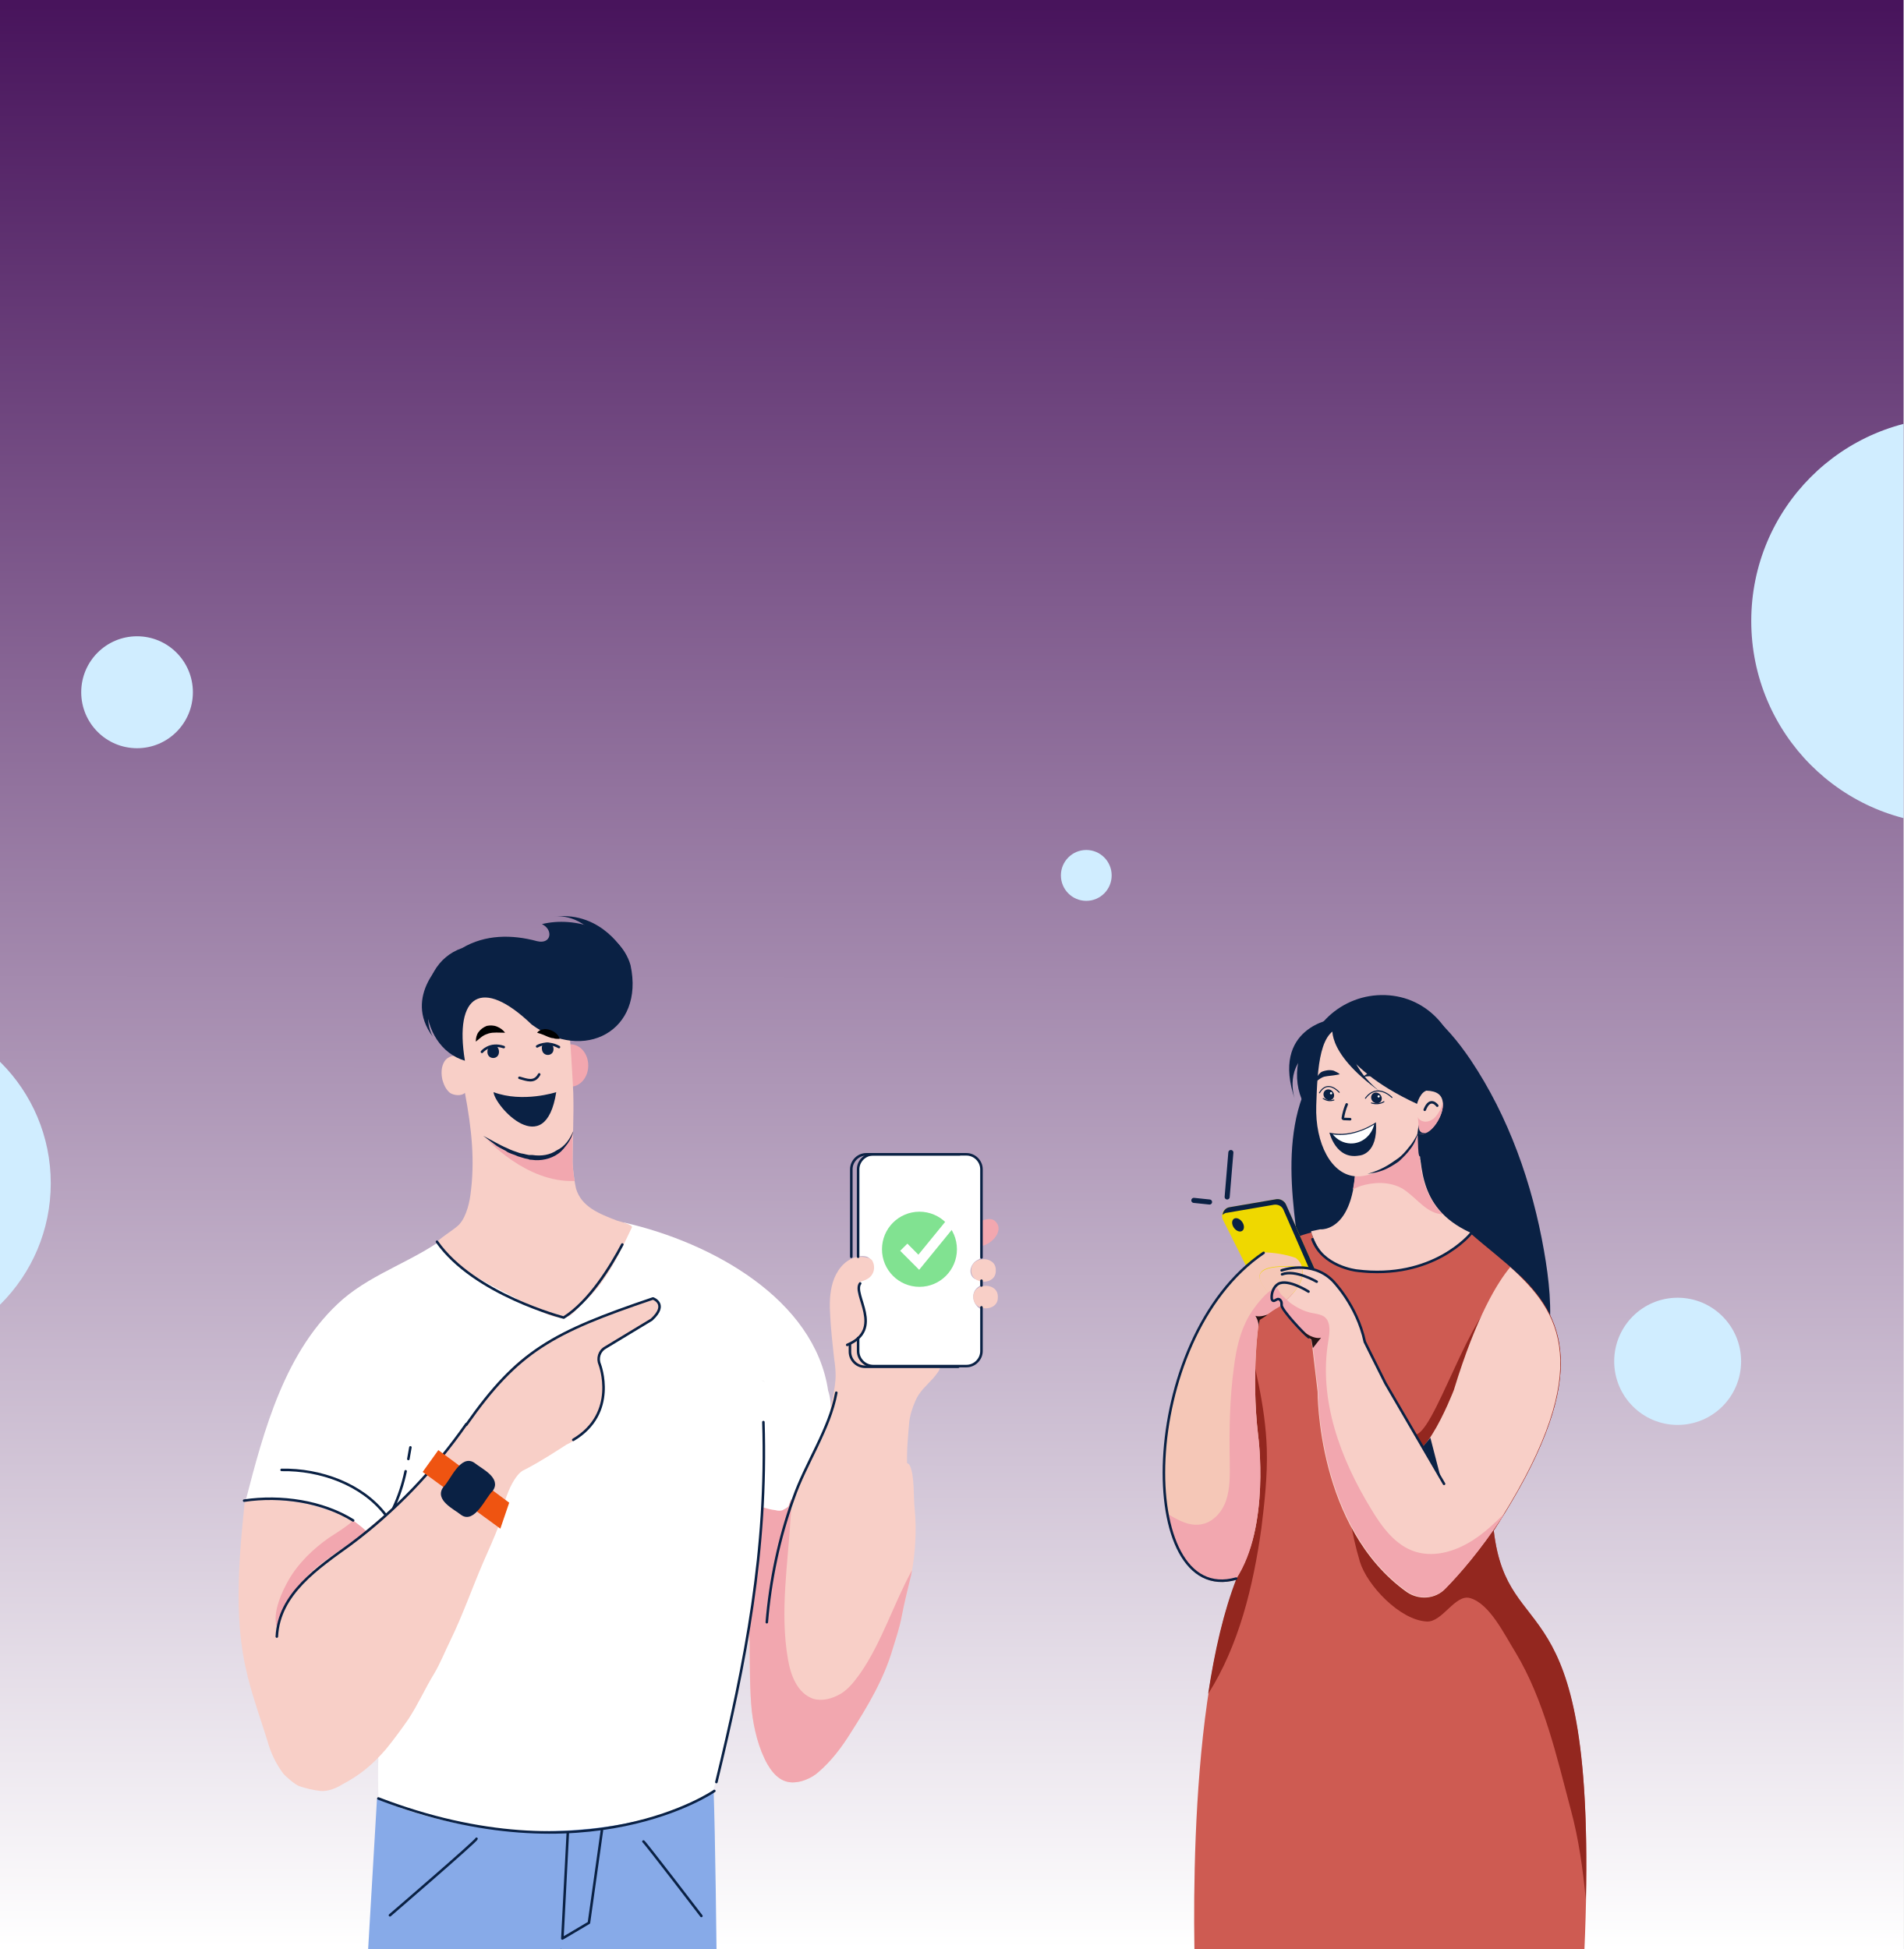
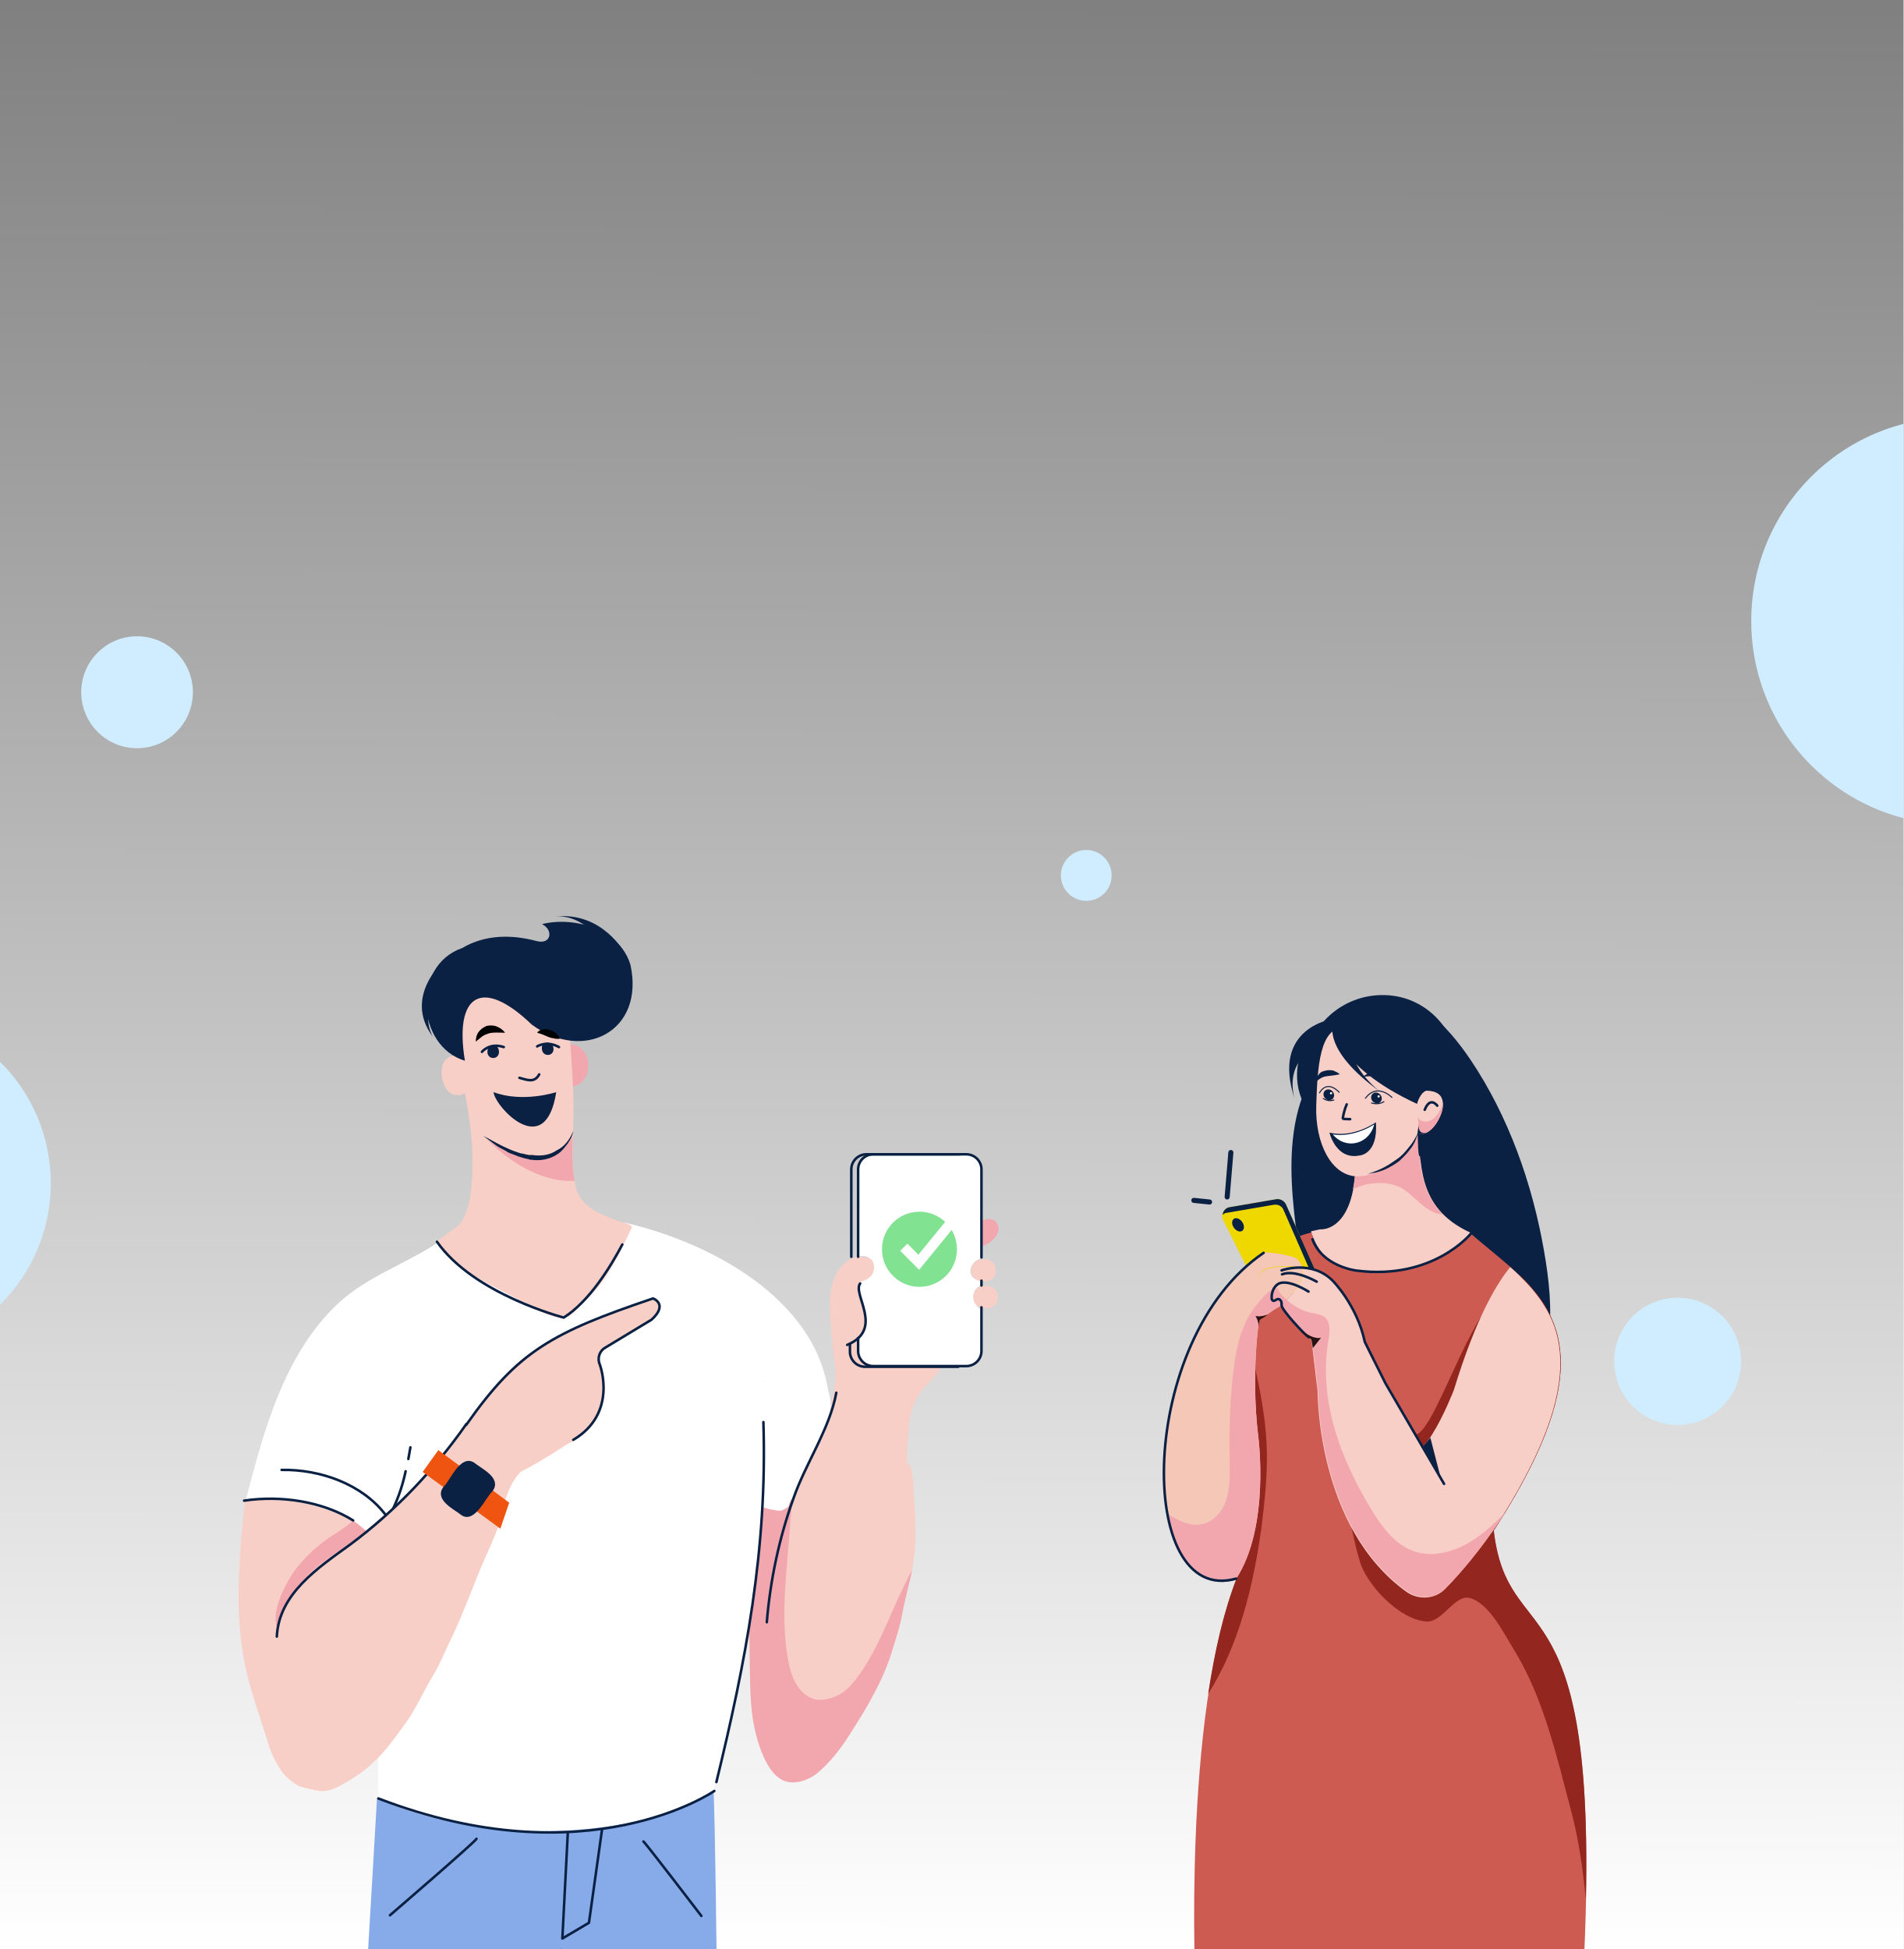
<svg xmlns="http://www.w3.org/2000/svg" width="375" height="384" viewBox="0 0 375 384" fill="none">
  <path d="M0 0H375V384H0V0Z" fill="url(#paint0_linear)" />
  <mask id="mask0" mask-type="alpha" maskUnits="userSpaceOnUse" x="0" y="0" width="375" height="384">
    <path d="M0 0H375V384H0V0Z" fill="url(#paint1_linear)" />
  </mask>
  <g mask="url(#mask0)">
    <ellipse cx="-23.5" cy="233.127" rx="33.5" ry="33.583" fill="#D0EDFF" />
    <ellipse cx="385" cy="122.354" rx="40" ry="40.099" fill="#D0EDFF" />
    <ellipse cx="214" cy="172.478" rx="5" ry="5.012" fill="#D0EDFF" />
    <ellipse cx="27" cy="136.389" rx="11" ry="11.027" fill="#D0EDFF" />
    <ellipse cx="330.5" cy="268.214" rx="12.5" ry="12.531" fill="#D0EDFF" />
    <path d="M112.398 214.105C114.326 214.105 115.888 212.237 115.888 209.933C115.888 207.628 114.326 205.76 112.398 205.76C110.47 205.76 108.907 207.628 108.907 209.933C108.907 212.237 110.47 214.105 112.398 214.105Z" fill="#F2A7AF" />
    <path d="M193.485 257.71V266.323C193.485 267.938 192.143 269.284 190.532 269.284H172.005C170.394 269.284 169.052 267.938 169.052 266.323V263.766" fill="white" />
    <path d="M169.052 247.751V230.524C169.052 228.909 170.394 227.563 172.005 227.563H190.398C192.009 227.563 193.351 228.909 193.351 230.524V245.597C193.351 246.136 193.62 247.212 193.351 247.616C193.217 248.02 192.68 248.154 192.277 248.424C191.875 248.693 191.472 249.231 191.338 249.635C190.935 250.577 191.338 251.788 192.277 252.057C192.546 252.192 192.814 252.192 193.083 252.327C193.351 252.461 193.486 252.865 193.351 253.134C193.217 253.269 193.083 253.269 192.949 253.403C192.277 253.807 191.74 254.48 191.74 255.422C191.74 256.364 192.143 257.037 192.68 257.575C192.949 257.71 193.217 257.979 193.217 258.248C193.351 258.517 193.217 258.787 193.083 259.056C192.546 260.402 192.009 261.747 191.069 262.689C189.727 264.035 187.713 264.439 185.833 264.708C183.148 265.112 180.463 265.247 177.778 265.381C175.63 265.516 173.348 265.65 171.2 265.381C170.663 265.381 169.992 265.247 169.455 264.977C168.918 264.708 168.649 263.901 168.918 263.362C169.186 262.959 169.723 262.689 169.992 262.286C170.26 261.882 170.26 261.344 170.26 260.94C170.126 259.19 169.857 257.441 169.186 255.691C168.918 254.749 168.515 253.807 168.918 252.999C169.186 252.461 169.857 252.192 170.394 251.788C171.066 251.384 171.603 250.711 171.871 249.904C172.005 249.096 171.737 248.154 171.066 247.751C170.663 247.481 170.126 247.481 169.723 247.481C169.32 247.481 169.052 247.616 168.649 247.751" fill="white" />
    <path d="M193.485 245.463C195.499 245.059 197.647 242.502 196.304 240.887C195.633 239.945 194.559 240.079 193.485 240.483" fill="#F2A7AF" />
    <path d="M191.337 250.308C191.337 253.269 196.305 253.269 196.17 250.308C196.305 247.347 191.337 247.347 191.337 250.308Z" fill="#F8CFC7" />
    <path d="M191.74 255.557C191.74 258.517 196.708 258.517 196.573 255.557C196.708 252.596 191.74 252.596 191.74 255.557Z" fill="#F8CFC7" />
    <path d="M158.177 288.26C160.997 284.357 163.011 279.916 164.085 275.206C164.353 273.86 164.622 272.379 164.622 270.899C164.622 269.419 164.353 268.073 164.219 266.727C163.95 264.304 163.682 261.747 163.548 259.19C163.413 257.037 163.413 254.749 164.085 252.596C164.756 250.442 166.233 248.424 168.381 247.751C169.32 247.481 171.468 247.616 171.871 248.424C172.408 249.366 172.542 251.519 170.126 252.326C169.186 252.596 169.186 252.73 169.052 253.672C168.918 254.211 168.918 254.48 169.052 254.884C169.589 256.633 170.529 258.921 170.394 260.671C170.26 262.689 168.649 262.959 168.918 266.323C169.052 267.938 169.589 268.207 171.066 268.746C172.542 269.284 174.153 269.149 175.63 269.015C178.181 268.88 180.463 269.149 183.014 269.015C183.282 269.015 184.759 268.88 185.028 269.015C185.699 269.419 184.357 270.899 183.819 271.572C182.477 273.052 181.134 274.129 180.329 276.013C179.792 277.224 179.255 278.839 179.121 280.185C178.852 283.415 178.584 285.838 178.718 289.068C179.121 294.047 179.658 299.027 177.241 303.064C176.704 303.872 176.033 304.68 175.093 304.949C173.885 305.218 172.811 304.41 171.871 303.737C169.992 302.257 168.246 300.777 166.635 299.027" fill="#F8CFC7" />
    <path d="M148.108 337.114C148.511 340.613 149.451 344.516 151.196 347.612C152.539 349.9 154.284 351.515 156.969 351.111C158.311 350.976 160.057 350.169 161.131 349.227C163.682 347.073 165.83 344.247 167.575 341.421C170.931 336.172 174.153 330.789 175.898 324.733C176.57 322.579 177.241 320.56 177.644 318.407C178.181 315.581 178.852 313.024 179.523 310.198C180.329 306.16 180.597 301.45 180.194 297.278C179.926 295.124 180.194 290.683 179.255 288.799C178.718 287.587 177.107 288.799 176.167 287.857C174.824 286.511 173.079 285.569 171.2 285.165C165.024 283.415 157.64 286.242 154.687 292.029C154.015 293.24 153.613 294.451 152.673 295.528C152.002 296.335 150.928 296.47 150.256 297.143C149.451 297.95 149.317 300.238 149.182 301.315C148.914 302.93 148.511 304.68 148.377 306.295C147.437 312.755 147.303 317.196 147.571 323.656C147.706 327.424 147.706 333.481 148.108 337.114Z" fill="#F8CFC7" />
    <path d="M88.501 243.175C94.945 249.231 102.329 258.921 112.129 258.383C116.828 254.884 119.245 244.386 123.004 240.887C140.188 244.79 160.46 255.96 163.145 273.994C165.024 279.647 161.131 284.627 158.714 289.606C156.164 293.778 156.969 299.969 150.525 297.277C149.585 306.833 146.095 334.557 140.456 352.86C137.637 362.012 134.952 368.607 130.656 369.953C127.568 371.164 132.267 361.474 128.911 361.608C125.017 361.878 121.124 361.878 117.231 361.608C112.129 361.339 106.222 366.992 101.926 364.3C100.584 363.358 96.556 368.876 94.945 368.876C86.756 369.01 91.052 365.915 82.862 366.184C82.191 366.184 75.881 363.089 75.613 362.55C74.405 360.397 74.405 349.092 74.539 346.535C71.183 334.961 76.15 323.79 76.553 312.082C76.687 298.489 59.503 293.913 48.36 295.797C51.985 281.8 56.146 265.919 67.558 255.96C73.868 250.577 82.057 248.289 88.501 243.175Z" fill="white" />
    <path d="M49.299 332C45.809 320.695 47.017 307.506 48.225 295.797C48.225 295.259 54.938 295.393 58.563 295.932C61.651 296.335 63.396 297.277 66.484 298.085C68.497 298.623 70.914 300.507 72.525 301.988C74.539 303.872 75.344 304.68 74.27 307.237C73.33 309.794 71.451 311.947 69.974 314.37C68.363 316.927 67.155 319.618 65.141 321.906C63.127 324.06 60.442 325.675 58.697 327.963C57.757 329.174 57.086 330.52 56.415 331.865C56.012 332.673 55.743 333.346 55.341 334.153" fill="#F8CFC7" />
    <path d="M128.508 255.96C127.836 255.691 126.897 256.364 126.36 256.633C121.124 258.652 116.291 260.536 111.189 262.824C110.115 263.362 108.504 264.17 107.565 264.708C104.477 266.458 102.06 268.073 99.778 270.764C94.005 277.224 89.441 284.357 83.534 290.952C81.251 293.509 78.566 295.932 76.016 298.219C74.136 299.834 72.122 301.584 70.108 303.064C66.484 305.756 62.322 308.044 59.234 311.543C56.281 314.773 54.401 318.945 53.73 323.252C53.461 325.002 49.3 328.232 48.897 329.981C48.897 330.116 48.897 330.116 48.763 330.25C48.763 330.385 48.897 330.52 48.897 330.654C49.837 334.557 51.447 338.998 52.656 342.901C53.327 345.324 54.267 347.342 55.743 349.361C56.281 350.034 58.16 351.649 58.966 351.918C60.174 352.322 61.785 352.726 63.127 352.86C64.604 352.995 66.215 352.322 67.289 351.649C70.914 349.765 73.465 347.612 76.016 344.651C77.358 343.036 79.237 340.479 80.446 338.729C82.46 335.634 83.668 332.807 85.547 329.712C86.621 327.962 87.83 325.002 88.769 323.117C91.186 318.138 93.065 312.754 95.213 307.775C96.287 305.352 97.361 302.93 98.301 300.507C100.046 291.087 103 289.741 103 289.741C106.088 288.26 111.592 284.627 111.592 284.627C120.453 280.454 118.976 272.379 118.976 272.379C118.573 271.034 118.439 270.091 118.439 269.284C118.17 268.88 118.17 268.611 118.17 268.342C118.036 267.4 118.17 266.861 118.707 266.323C118.842 266.189 119.11 265.919 119.244 265.785C120.184 264.977 121.929 263.766 123.003 263.228C124.614 262.42 126.091 261.613 127.568 260.671C128.105 260.267 128.642 259.863 129.045 259.325C129.448 258.786 130.119 258.114 130.119 257.441C130.119 256.768 129.179 256.229 128.508 255.96Z" fill="#F8CFC7" />
    <path d="M89.977 202.665C90.246 204.549 90.514 206.434 90.783 208.318C89.843 207.645 88.232 208.049 87.561 209.125C86.89 210.202 86.89 211.548 87.158 212.759C87.427 213.701 87.829 214.643 88.635 215.316C89.44 215.854 90.917 215.989 91.588 215.316C92.931 222.449 93.602 228.774 92.662 235.504C92.394 237.522 91.588 240.483 89.977 241.694C89.575 242.098 86.084 244.386 86.218 244.655C89.709 250.577 97.361 253.269 103.403 256.768C105.282 257.845 109.175 259.998 111.323 259.594C113.069 259.19 113.606 257.71 114.948 256.633C119.378 252.73 121.929 247.212 124.48 241.829C124.749 241.291 121.929 240.618 121.526 240.483C118.036 239.137 114.545 237.792 113.471 234.158C113.203 233.081 112.8 230.12 112.8 228.909C112.8 224.199 113.069 220.027 112.934 215.316C112.934 214.912 112.263 202.261 111.86 200.377C111.458 198.628 109.847 197.551 108.37 196.609C106.088 195.263 103.537 194.186 101.12 193.244C99.106 192.571 97.093 192.168 95.079 192.302C93.065 192.437 90.917 193.244 89.575 194.859" fill="#F8CFC7" />
    <path d="M113.203 232.677C112.935 231.331 112.8 229.582 112.8 228.774C112.8 226.756 112.8 224.871 112.8 222.987C110.921 229.447 102.866 230.12 95.616 224.199C95.751 224.199 103.537 233.081 113.203 232.677Z" fill="#F2A7AF" />
    <path d="M181.135 253.538C185.213 253.538 188.518 250.224 188.518 246.136C188.518 242.048 185.213 238.734 181.135 238.734C177.057 238.734 173.751 242.048 173.751 246.136C173.751 250.224 177.057 253.538 181.135 253.538Z" fill="#81E291" />
    <path d="M178.047 245.732L181 248.693L189.458 238.33" stroke="white" stroke-width="2" stroke-miterlimit="10" />
    <path d="M148.377 312.889C147.974 314.504 147.705 316.254 147.437 317.869C147.437 318.811 147.437 319.753 147.437 320.695C147.437 320.56 147.437 320.426 147.437 320.291C147.84 317.734 148.108 315.312 148.377 312.889Z" fill="white" />
    <path d="M70.108 303.199C70.779 302.795 71.585 302.257 72.256 301.853C71.719 301.18 72.122 301.719 71.585 301.18C71.316 300.911 69.705 299.7 69.571 299.565C69.303 299.7 69.303 299.835 69.168 299.969C67.826 301.046 66.349 301.988 64.872 302.93C61.785 305.083 58.831 307.91 56.952 311.14C55.609 313.428 53.595 317.734 54.535 320.56C55.475 317.196 57.086 314.1 59.502 311.678C62.322 308.179 66.483 305.891 70.108 303.199Z" fill="#F2A7AF" />
    <path d="M150.256 297.281C150.256 297.143 150.394 297.143 150.394 297.143H150.256C150.256 297.143 150.256 297.281 150.256 297.281Z" fill="#E5E5E5" />
    <path d="M148.108 337.114C148.511 340.613 149.451 344.516 151.196 347.612C152.539 349.9 154.284 351.515 156.969 351.111C158.311 350.976 160.057 350.169 161.131 349.227C163.681 347.073 165.829 344.247 167.575 341.421C170.931 336.172 174.153 330.789 175.898 324.732C176.57 322.579 177.241 320.56 177.644 318.407C178.181 315.581 178.852 313.024 179.523 310.197C179.523 309.928 179.657 309.659 179.657 309.39C176.033 315.985 173.75 323.521 169.454 329.712C168.38 331.193 167.172 332.808 165.561 333.75C163.95 334.692 161.936 335.23 160.191 334.692C157.103 333.615 155.761 330.116 155.224 326.886C153.613 317.6 155.224 308.179 155.761 298.892C155.895 297.681 155.895 296.47 155.895 295.259C155.761 295.662 155.492 296.201 155.358 296.739C155.224 297.008 154.418 297.412 154.15 297.547C153.881 297.681 153.21 297.681 152.807 297.547C151.733 297.412 151.33 297.277 150.391 297.008L150.256 297.143C149.988 302.257 149.585 307.237 148.511 312.351C148.511 312.485 148.511 312.485 148.511 312.62C148.243 315.042 147.974 317.465 147.571 319.887C147.571 320.022 147.571 320.157 147.571 320.291C147.571 321.368 147.571 322.445 147.706 323.521C147.706 327.424 147.706 333.48 148.108 337.114Z" fill="#F2A7AF" />
    <path d="M150.122 271.976L150.256 272.11C151.33 272.513 150.122 271.976 150.122 271.976Z" fill="#E5E5E5" />
    <path d="M149.182 307.102C148.914 308.986 148.779 311.005 148.511 312.889C148.511 312.755 148.511 312.755 148.511 312.62C149.585 307.506 150.122 302.526 150.256 297.412L150.122 297.547C149.854 300.642 149.451 303.872 149.182 307.102Z" fill="#E5E5E5" />
    <path d="M193.351 257.575V266.189C193.351 267.804 192.008 269.15 190.397 269.15H172.005C170.394 269.15 169.052 267.804 169.052 266.189V263.632" stroke="#0A2144" stroke-width="0.5" stroke-miterlimit="10" stroke-linecap="round" stroke-linejoin="round" />
    <path d="M193.351 252.327V253.269" stroke="#0A2144" stroke-width="0.5" stroke-miterlimit="10" stroke-linecap="round" stroke-linejoin="round" />
    <path d="M169.052 247.616V230.389C169.052 228.774 170.394 227.429 172.005 227.429H190.397C192.008 227.429 193.351 228.774 193.351 230.389V245.463V247.751" stroke="#0A2144" stroke-width="0.5" stroke-miterlimit="10" stroke-linecap="round" stroke-linejoin="round" />
    <path d="M91.588 208.991C82.057 206.164 80.983 190.283 91.051 186.784C95.616 184.093 100.852 184.093 105.819 185.438C108.638 186.111 109.041 183.151 106.759 182.074C113.203 180.459 122.198 183.151 124.212 190.149C127.031 203.203 114.948 209.394 104.745 201.858C94.945 192.437 89.44 195.936 91.588 208.991Z" fill="#0A2144" />
    <path d="M99.509 203.473C98.301 203.473 97.227 203.338 96.287 203.607C95.885 203.742 95.482 203.876 95.079 204.146C94.676 204.415 94.274 204.819 93.737 205.222C93.737 204.549 93.871 203.876 94.274 203.338C94.676 202.8 95.213 202.396 95.885 202.127C96.556 201.992 97.227 201.992 97.898 202.261C98.57 202.531 99.107 202.934 99.509 203.473Z" fill="black" />
    <path d="M105.819 203.473C106.088 203.069 106.625 202.8 107.027 202.8C107.43 202.665 107.967 202.8 108.37 202.934C109.175 203.204 109.981 203.742 110.249 204.684C109.712 204.684 109.31 204.684 109.041 204.549C108.638 204.549 108.37 204.415 107.967 204.28L107.027 203.876C106.625 203.742 106.356 203.607 105.819 203.473Z" fill="black" />
    <path d="M109.578 215.181C109.578 215.181 103 217.335 97.227 215.181C97.495 218.008 107.43 228.909 109.578 215.181Z" fill="#0A2144" />
    <path d="M98.301 207.241C98.301 208.856 96.019 208.856 96.019 207.241C96.019 205.491 98.301 205.491 98.301 207.241Z" fill="#0A2144" />
    <path d="M109.041 206.568C109.175 208.183 106.893 208.318 106.759 206.703C106.49 205.088 108.907 204.953 109.041 206.568Z" fill="#0A2144" />
    <path d="M94.945 207.241C94.945 207.241 96.422 205.357 99.241 206.299" stroke="#0A2144" stroke-width="0.5" stroke-miterlimit="10" stroke-linecap="round" stroke-linejoin="round" />
    <path d="M105.819 206.164C105.819 206.164 107.699 204.953 110.115 206.299" stroke="#0A2144" stroke-width="0.5" stroke-miterlimit="10" stroke-linecap="round" stroke-linejoin="round" />
    <path d="M106.222 211.682C105.282 213.432 103.805 212.759 102.329 212.355" stroke="#0A2144" stroke-width="0.5" stroke-miterlimit="10" stroke-linecap="round" stroke-linejoin="round" />
    <path d="M87.695 189.072C87.695 189.072 79.237 196.205 85.279 204.28C85.279 204.28 83.13 200.646 85.413 197.686" fill="#0A2144" />
    <path d="M123.138 187.861C123.138 187.861 118.707 179.517 109.31 180.593C109.31 180.593 114.814 179.651 118.573 186.246" fill="#0A2144" />
    <path d="M91.857 280.724C102.06 266.189 108.773 262.555 128.642 255.826C128.642 255.826 131.73 256.902 128.373 259.998L119.244 265.516C118.036 266.189 117.633 267.669 118.17 268.88C118.17 268.88 121.795 278.436 112.934 283.684" stroke="#0A2144" stroke-width="0.5" stroke-miterlimit="10" stroke-linecap="round" stroke-linejoin="round" />
    <path d="M91.857 280.589C85.547 289.606 77.895 297.681 69.034 304.276C62.724 308.852 54.938 313.966 54.535 322.445" stroke="#0A2144" stroke-width="0.5" stroke-miterlimit="10" stroke-linecap="round" stroke-linejoin="round" />
    <path d="M48.091 295.662C55.34 294.586 63.53 295.797 69.571 299.565" stroke="#0A2144" stroke-width="0.5" stroke-miterlimit="10" stroke-linecap="round" stroke-linejoin="round" />
    <path d="M55.475 289.606C63.127 289.472 71.316 292.432 75.881 298.354" stroke="#0A2144" stroke-width="0.5" stroke-miterlimit="10" stroke-linecap="round" stroke-linejoin="round" />
    <path d="M164.755 274.398C163.413 281.666 158.714 288.26 156.298 295.259C153.478 303.065 151.733 311.409 151.062 319.618" stroke="#0A2144" stroke-width="0.5" stroke-miterlimit="10" stroke-linecap="round" stroke-linejoin="round" />
    <path d="M166.903 264.977C174.287 261.882 167.843 255.018 169.454 252.865" stroke="#0A2144" stroke-width="0.5" stroke-miterlimit="10" stroke-linecap="round" stroke-linejoin="round" />
    <path d="M150.39 280.185C151.196 305.353 146.9 327.424 141.127 351.111" stroke="#0A2144" stroke-width="0.5" stroke-miterlimit="10" stroke-linecap="round" stroke-linejoin="round" />
    <path d="M80.446 287.453C80.58 286.645 80.714 285.972 80.848 285.165" stroke="#0A2144" stroke-width="0.5" stroke-miterlimit="10" stroke-linecap="round" stroke-linejoin="round" />
    <path d="M77.492 297.143C78.566 294.855 79.371 292.432 79.909 289.875" stroke="#0A2144" stroke-width="0.5" stroke-miterlimit="10" stroke-linecap="round" stroke-linejoin="round" />
    <path d="M100.315 296.066L98.57 301.18L83.265 290.01L86.353 285.703L100.315 296.066Z" fill="#EF5411" />
    <path d="M90.917 298.22C89.575 297.143 85.816 295.393 87.561 293.105C88.903 291.894 90.917 286.511 93.468 288.529C94.81 289.606 98.57 291.356 96.824 293.644C95.482 294.855 93.334 300.104 90.917 298.22Z" fill="#0A2144" stroke="#0A2144" stroke-width="0.5" stroke-miterlimit="10" stroke-linecap="round" stroke-linejoin="round" />
    <path d="M167.709 247.616V230.389C167.709 228.774 169.051 227.429 170.662 227.429H189.055" stroke="#0A2144" stroke-width="0.5" stroke-miterlimit="10" stroke-linecap="round" stroke-linejoin="round" />
    <path d="M188.786 269.284H170.394C168.783 269.284 167.44 267.938 167.44 266.323V264.843" stroke="#0A2144" stroke-width="0.5" stroke-miterlimit="10" stroke-linecap="round" stroke-linejoin="round" />
    <path d="M122.6 245.194C120.318 249.5 116.156 256.364 111.054 259.594C111.054 259.594 93.333 255.018 86.084 244.655" stroke="#0A2144" stroke-width="0.5" stroke-miterlimit="10" stroke-linecap="round" stroke-linejoin="round" />
    <path d="M106.088 360.801C93.334 360.801 81.789 357.706 74.27 354.341L61.785 566.714L83.265 567.118C83.265 567.118 97.899 470.083 105.685 417.326C105.954 417.326 106.088 417.326 106.222 417.192L119.513 565.503L142.067 565.906C142.067 565.906 141.799 387.718 140.591 352.995C133.61 357.571 121.258 360.801 106.088 360.801Z" fill="#87AAE8" />
    <path d="M110.518 384.219C110.518 385.026 97.362 472.775 94.14 494.846" stroke="#0A2144" stroke-width="0.5" stroke-miterlimit="10" stroke-linecap="round" stroke-linejoin="round" />
    <path d="M118.573 360.666L116.023 378.835L110.787 381.931L111.861 361.07" stroke="#0A2144" stroke-width="0.5" stroke-miterlimit="10" stroke-linecap="round" stroke-linejoin="round" />
    <path d="M140.725 352.861C140.725 352.861 115.754 370.222 74.539 354.341" stroke="#0A2144" stroke-width="0.5" stroke-miterlimit="10" stroke-linecap="round" stroke-linejoin="round" />
    <path d="M93.871 362.281C93.871 362.685 76.821 377.355 76.821 377.355" stroke="#0A2144" stroke-width="0.5" stroke-miterlimit="10" stroke-linecap="round" stroke-linejoin="round" />
    <path d="M126.762 362.82C127.165 363.089 138.174 377.489 138.174 377.489" stroke="#0A2144" stroke-width="0.5" stroke-miterlimit="10" stroke-linecap="round" stroke-linejoin="round" />
    <path d="M112.934 222.853C112.8 223.66 112.397 224.468 111.86 225.275C111.323 225.948 110.786 226.756 109.981 227.294C108.504 228.371 106.49 228.774 104.745 228.505C104.476 228.505 104.342 228.505 104.074 228.371L103.402 228.236C103 228.101 102.463 227.967 102.06 227.832C101.254 227.429 100.315 227.294 99.643 226.756C98.838 226.352 98.032 225.948 97.361 225.41C96.69 224.871 95.884 224.333 95.213 223.795C96.824 224.602 98.301 225.544 99.912 226.217C100.717 226.621 101.523 226.89 102.328 227.159C102.731 227.294 103.134 227.294 103.537 227.429L104.208 227.563H104.879C106.624 227.832 108.37 227.563 109.712 226.621C111.189 225.948 112.263 224.468 112.934 222.853Z" fill="#0A2144" />
    <g clip-path="url(#clip0)">
      <path d="M281.118 199.273C284.537 201.88 287.295 205.249 289.721 208.834C297.222 220.025 301.855 233.172 304.171 246.427C305.164 252.077 305.825 257.944 305.053 263.703C290.604 263.485 276.044 262.616 261.595 261.095C260.602 260.986 259.609 260.878 258.837 260.334C257.514 259.465 257.293 257.727 257.072 256.206C256.631 252.294 256.08 248.383 255.639 244.58C254.646 236.975 253.763 229.26 255.087 221.655C256.411 214.049 260.382 206.661 267.22 202.858" fill="#0A2144" />
      <path d="M235.442 392.115C235.442 392.115 241.429 484.006 251.97 524.585L267.119 522.414L271.669 382.742L235.442 392.115Z" fill="#F8CFC7" />
      <path d="M271.559 382.739L235.442 392.115C235.442 392.115 235.729 396.904 236.362 404.704L270.947 401.502L271.559 382.739Z" fill="#F2A7AF" />
      <path d="M294.271 301.568C319.953 261.952 302.464 254.266 289.639 242.954L289.624 243.398C287.569 245.221 285.414 246.706 283.045 247.962C279.886 249.637 276.202 250.406 272.648 250.623C270.536 250.776 268.317 250.814 266.227 250.301C264.138 249.788 262.062 248.831 260.673 247.23C259.495 245.969 258.766 244.5 258.378 242.82C258.935 242.727 258.939 242.616 258.378 242.82C224.28 251.484 221.46 317.634 243.62 311.247C232.873 338.237 235.545 392.341 235.545 392.341C263.061 405.356 311.712 392.389 311.712 392.389C316.683 307.859 297.208 327.117 294.271 301.568Z" fill="#CE5B52" />
      <path d="M299.564 251.393L295.229 255.141C288.281 260.804 281.229 286.692 277.83 282.135C277.405 281.566 275.752 277.844 275.095 277.6C272.144 276.281 269.433 274.414 267.062 272.335C264.135 283.91 264.509 296.259 267.905 307.707C269.307 312.31 275.736 319.189 281.048 319.474C284.146 319.687 286.659 313.99 289.624 314.865C293.468 315.991 296.27 321.862 298.588 325.606C304.161 334.902 306.679 346.099 309.443 356.526C311.027 362.357 311.832 368.275 312.412 374.295C313.824 310.544 297.052 325.111 294.271 301.568C313.414 272.075 308.589 260.246 299.564 251.393Z" fill="#93271F" />
      <path d="M249.561 285.433C249.282 276.977 247.114 268.681 245.052 260.5L238.837 257.296C224.376 279.163 226.845 315.699 243.631 310.914C241.092 317.388 239.281 325.331 238.009 333.737C244.087 324.155 246.907 312.466 248.498 301.07C249.103 296.088 249.72 290.773 249.561 285.433Z" fill="#93271F" />
      <path d="M253.346 237.32L259.957 252.208C260.474 253.336 259.659 254.532 258.438 254.603L249.548 255.201C248.88 255.291 248.23 254.825 247.916 254.259L240.941 240.36C240.419 239.342 241.016 238.028 242.242 237.846L251.496 236.259C252.275 236.174 253.036 236.643 253.346 237.32Z" fill="#EFD800" />
      <path d="M259.957 252.208L253.346 237.32C253.035 236.643 252.275 236.174 251.496 236.259L242.242 237.846C241.463 237.931 240.884 238.69 240.862 239.357C241.091 239.142 241.43 238.931 241.763 238.942L251.017 237.355C251.795 237.269 252.56 237.628 252.867 238.416L259.367 253.3C259.467 253.637 259.57 253.862 259.559 254.195C260.02 253.655 260.267 252.885 259.957 252.208Z" fill="#0A2144" />
      <path d="M244.725 242.503C245.175 242.185 245.169 241.399 244.71 240.747C244.252 240.095 243.516 239.824 243.066 240.142C242.615 240.46 242.622 241.246 243.08 241.898C243.538 242.55 244.274 242.821 244.725 242.503Z" fill="#0A2144" />
      <path d="M280.169 285.213C280.169 285.213 270.286 268.662 268.762 264.389C268.762 264.389 265.678 250.172 256.489 249.76C256.992 251.333 256.473 253.65 252.37 257.072C253.97 259.014 255.659 261.626 258.352 264.048C258.352 264.048 258.537 265.165 259.573 274.202C259.573 274.202 259.366 300.981 277.135 313.678C279.521 315.312 282.743 315.084 284.695 313.036C287.447 310.236 291.593 305.482 295.794 299.062C314.277 269.435 307.429 258.43 297.514 249.659C295.091 252.58 290.883 259.222 286.415 273.858C286.415 273.858 284.476 278.907 282.138 282.61C281.552 283.591 280.859 284.457 280.169 285.213Z" fill="#F8CFC7" />
      <path d="M247.869 282.933C246.391 270.436 248.064 259.932 248.064 259.932C249.647 258.983 250.894 258.135 251.92 257.28C249.784 254.764 248.624 252.948 248.624 252.948C245.782 248.298 256.049 249.635 256.492 249.649C256.2 248.417 255.221 247.829 255.221 247.829C253.139 247.094 250.931 246.8 248.937 246.734C223.882 263.697 223.6 316.593 243.52 310.91C250.28 300.795 247.869 282.933 247.869 282.933Z" fill="#F5C7B7" />
      <path d="M256.489 249.76C256.046 249.746 245.778 248.409 248.62 253.059C248.62 253.059 249.781 254.875 251.916 257.391C256.466 253.872 256.881 251.329 256.489 249.76Z" fill="#F5C7B7" />
      <path d="M272.651 250.512C276.206 250.295 279.89 249.526 283.049 247.851C285.418 246.595 287.573 245.109 289.628 243.287C289.628 243.287 289.853 243.184 289.857 243.072C289.857 243.072 289.639 242.954 289.643 242.843C278.719 237.817 280.123 228.75 279.255 221.386L267.083 227.433C267.352 243.003 260.061 242.208 260.061 242.208C259.503 242.301 258.832 242.501 258.274 242.594C258.774 244.278 259.502 245.746 260.57 247.004C262.07 248.609 264.034 249.563 266.124 250.076C268.325 250.592 270.429 250.661 272.651 250.512Z" fill="#F8CFC7" />
      <path d="M266.527 234.306C266.977 234.099 267.538 233.895 267.989 233.687C270.565 232.882 273.562 232.758 276.07 234.063C278.574 235.479 280.366 238.316 283.113 239.073C283.553 239.198 283.996 239.213 284.324 239.335C279.06 234.161 279.838 227.295 279.144 221.382L266.973 227.43C267.104 230.213 266.921 232.43 266.527 234.306Z" fill="#F2A7AF" />
      <path d="M281.957 226.92C282.289 226.931 282.718 227.39 282.593 227.83C282.578 228.274 282.235 228.596 281.788 228.693C281.563 228.797 281.345 228.678 281.127 228.56C280.91 228.442 280.806 228.216 280.703 227.99C280.492 227.65 280.506 227.206 280.406 226.869L280.842 227.106C280.167 227.417 280.238 228.642 280.659 229.323C280.766 229.437 280.873 229.552 280.984 229.556C281.095 229.559 281.209 229.452 281.324 229.345C281.438 229.237 281.445 229.015 281.338 228.9C281.231 228.786 281.01 228.779 280.788 228.771C281.01 228.779 281.235 228.675 281.453 228.793C281.67 228.911 281.66 229.244 281.542 229.463C281.424 229.681 281.195 229.896 280.973 229.889C280.641 229.878 280.423 229.76 280.32 229.534C279.891 229.075 279.798 228.517 279.813 228.073C279.831 227.517 279.963 226.855 280.635 226.655L280.975 226.443L280.96 226.887C280.949 227.221 281.049 227.557 281.149 227.894C281.249 228.231 281.467 228.349 281.688 228.356C281.91 228.363 282.253 228.041 282.371 227.823C282.493 227.493 282.286 227.042 281.957 226.92Z" fill="#0A2144" />
      <path d="M287.765 211.994C288.24 221.235 284.23 225.216 279.82 227.85C279.03 228.269 279.68 221.955 278.783 222.259C276.985 222.978 273.861 226.988 271.757 226.92C263.229 226.64 256.587 219.532 256.865 210.983C257.144 202.434 264.345 195.778 272.873 196.058C281.401 196.337 287.379 203.424 287.765 211.994Z" fill="#0A2144" />
      <path d="M284.251 217.77C284.178 219.991 282.073 223.367 280.079 223.302C278.086 223.237 277.472 221.661 277.544 219.44C277.616 217.219 279.025 214.82 281.019 214.886C283.012 214.951 284.319 215.661 284.251 217.77Z" fill="#F8CFC7" />
      <path d="M283.547 218.97C283.193 219.625 282.614 220.384 281.938 220.695C281.259 221.118 280.262 221.085 279.723 220.623C278.966 220.042 278.891 218.928 278.134 218.348C278.023 218.344 277.913 218.341 277.806 218.226C277.68 218.666 277.555 219.107 277.541 219.551C277.468 221.772 278.082 223.348 280.076 223.413C282.069 223.478 284.179 219.991 284.247 217.881C284.255 217.659 284.265 217.326 284.162 217.1C284.14 217.766 283.897 218.425 283.547 218.97Z" fill="#F2A7AF" />
      <path d="M263.706 222.21C268.416 222.364 272.388 217.767 272.577 211.942C272.767 206.117 269.103 201.269 264.393 201.115C259.683 200.961 255.711 205.558 255.522 211.383C255.332 217.209 258.996 222.056 263.706 222.21Z" fill="#0A2144" />
      <path d="M279.156 217.603C279.087 219.713 279.994 222.521 278.939 224.265C276.129 228.841 270.819 231.89 267.275 231.774C262.291 231.611 259.06 225.281 259.302 217.842C259.545 210.404 259.92 202.302 264.903 202.466C268.891 202.596 277.023 208.197 279.818 214.291C280.443 215.534 279.203 216.16 279.156 217.603Z" fill="#F8CFC7" />
      <path d="M271.059 221.117C271.059 221.117 266.631 224.307 261.901 223.151C261.901 223.151 263.167 228.528 267.741 227.677C267.852 227.681 271.517 227.467 271.059 221.117Z" fill="#0A2144" />
      <path d="M262.555 223.506C263.408 224.534 264.605 225.24 266.045 225.288C268.26 225.36 270.197 223.756 270.712 221.55C269.579 222.291 266.195 224.07 262.555 223.506Z" fill="white" />
      <path d="M268.58 212.144C269.498 211.174 271.059 210.892 272.374 211.379C273.031 211.623 273.571 212.085 273.996 212.655C274.21 212.884 274.31 213.221 274.524 213.45C274.624 213.787 274.724 214.124 274.827 214.349C274.502 214.117 274.288 213.887 274.07 213.769C273.856 213.54 273.638 213.421 273.424 213.192C272.992 212.845 272.445 212.604 272.009 212.368C271.023 212.002 269.916 211.966 268.58 212.144Z" fill="#0A2144" />
      <path d="M263.939 211.659C263.046 211.852 262.267 211.938 261.488 212.023C260.709 212.109 260.259 212.316 259.462 212.957C259.365 212.51 259.494 211.958 259.952 211.528C260.298 211.095 260.856 211.002 261.302 210.906C261.749 210.809 262.303 210.827 262.742 210.953C263.178 211.189 263.617 211.315 263.939 211.659Z" fill="#0A2144" />
      <path d="M274.212 216.219C274.212 216.219 271.316 213.234 268.996 216.382" stroke="#0A2144" stroke-width="0.2" stroke-miterlimit="10" stroke-linecap="round" stroke-linejoin="round" />
      <path d="M263.823 215.212C263.823 215.212 261.58 212.582 259.94 215.307" stroke="#0A2144" stroke-width="0.2" stroke-miterlimit="10" stroke-linecap="round" stroke-linejoin="round" />
      <path d="M271.903 217.154C272.314 216.786 272.316 216.117 271.908 215.659C271.5 215.202 270.837 215.13 270.426 215.498C270.015 215.866 270.013 216.535 270.421 216.992C270.829 217.449 271.493 217.522 271.903 217.154Z" fill="#0A2144" />
      <path d="M271.814 216.048C271.831 215.926 271.746 215.814 271.625 215.797C271.504 215.78 271.392 215.865 271.375 215.986C271.358 216.108 271.442 216.221 271.564 216.237C271.685 216.254 271.797 216.169 271.814 216.048Z" fill="white" />
      <path d="M262.514 216.529C262.924 216.161 262.927 215.492 262.519 215.035C262.111 214.577 261.447 214.505 261.037 214.873C260.626 215.241 260.624 215.91 261.032 216.368C261.44 216.825 262.103 216.897 262.514 216.529Z" fill="#0A2144" />
      <path d="M262.445 215.426C262.462 215.304 262.377 215.192 262.255 215.175C262.134 215.158 262.022 215.243 262.005 215.365C261.988 215.487 262.073 215.599 262.194 215.616C262.316 215.633 262.428 215.548 262.445 215.426Z" fill="white" />
      <path d="M260.678 216.443C260.789 216.446 261.543 217.136 262.776 216.733" stroke="#0A2144" stroke-width="0.2" stroke-miterlimit="10" stroke-linecap="round" stroke-linejoin="round" />
      <path d="M270.185 217.31C270.185 217.31 271.5 217.797 272.633 217.056" stroke="#0A2144" stroke-width="0.2" stroke-miterlimit="10" stroke-linecap="round" stroke-linejoin="round" />
      <path d="M262.282 201.268C262.282 201.268 262.557 209.835 279.16 217.492C279.16 217.492 279.8 214.846 281.465 214.789C283.02 214.729 277.778 205.443 277.778 205.443L274.414 203.221" fill="#0A2144" />
      <path d="M251.064 252.917C250.735 252.795 250.492 253.454 250.463 254.342C250.917 254.023 251.256 253.812 251.703 253.716C251.385 253.261 251.175 252.92 251.064 252.917Z" fill="#F5C7B7" />
      <path d="M252.974 255.536C253.225 254.655 253.472 253.885 252.371 253.627C252.15 253.619 251.928 253.612 251.592 253.712C251.91 254.167 252.221 254.844 252.328 254.959C252.542 255.188 252.756 255.418 252.974 255.536Z" fill="#F5C7B7" />
      <path d="M290.673 303.117C287.27 305.451 282.897 306.975 278.835 305.731C274.884 304.49 272.231 300.847 270.128 297.332C264.023 287.352 259.744 275.763 261.671 264.267C261.946 262.609 262.237 260.507 260.94 259.464C260.29 258.998 259.408 258.858 258.636 258.722C256.982 258.446 255.457 257.618 254.157 256.686C253.942 256.457 253.617 256.224 253.403 255.994C253.185 255.876 253.082 255.65 252.867 255.421C252.653 255.192 252.435 255.073 252.332 254.848C252.225 254.733 251.914 254.056 251.596 253.601C251.15 253.698 250.81 253.909 250.356 254.227C250.131 254.331 250.013 254.55 249.788 254.653C248.19 256.046 246.678 258.219 246.092 259.2C244.329 262.255 243.553 265.675 243.105 269.217C242.234 275.524 242.139 281.856 242.265 288.195C242.296 290.641 242.323 293.199 241.583 295.508C240.842 297.818 238.998 299.981 236.547 300.345C234.207 300.713 232.139 299.534 229.963 298.24C231.553 307.295 236.131 313.113 243.513 311.132C250.28 300.795 247.869 282.933 247.869 282.933C246.391 270.436 248.064 259.932 248.064 259.932C248.968 259.406 249.872 258.88 250.555 258.346C251.008 258.028 252.023 257.505 252.477 257.187C253.227 257.989 253.412 259.107 254.38 260.028C255.559 261.289 256.955 262.668 258.466 263.94C258.466 263.94 258.651 265.058 259.687 274.094C259.687 274.094 259.48 300.874 277.249 313.57C279.635 315.204 282.858 314.976 284.809 312.929C287.561 310.129 291.708 305.374 295.908 298.954C296.026 298.736 296.144 298.517 296.377 298.192C294.543 300.021 292.713 301.739 290.673 303.117Z" fill="#F2A7AF" />
      <path d="M262.743 200.728C262.743 200.728 250.163 202.316 255.126 216.705C255.126 216.705 252.985 210.967 257.649 207.341" fill="#0A2144" />
      <path d="M262.592 201.945C262.592 201.945 260.654 206.994 271.812 215.029C271.812 215.029 264.993 209.915 266.182 204.063" fill="#0A2144" />
      <path d="M289.746 243.069C289.746 243.069 282.35 252.274 267.224 250.334C267.224 250.334 260.486 249.558 258.556 244.159" stroke="#0A2144" stroke-width="0.5" stroke-miterlimit="10" stroke-linecap="round" stroke-linejoin="round" />
      <path d="M281.784 283.265L283.753 290.887L280.397 284.998C280.287 284.994 281.205 284.024 281.784 283.265Z" fill="#0A2144" />
      <path d="M251.064 252.917C250.735 252.795 250.492 253.454 250.463 254.342C250.917 254.024 251.257 253.812 251.703 253.716C251.386 253.261 251.175 252.921 251.064 252.917Z" fill="#F5C7B7" />
      <path d="M252.974 255.536C253.225 254.655 253.472 253.885 252.371 253.627C252.15 253.619 251.928 253.612 251.593 253.712C251.91 254.167 252.221 254.844 252.328 254.959C252.542 255.188 252.757 255.418 252.974 255.536Z" fill="#F5C7B7" />
      <path d="M259.392 252.523C259.392 252.523 255.149 250.05 252.565 251.077" stroke="#0A2144" stroke-width="0.5" stroke-miterlimit="10" stroke-linecap="round" stroke-linejoin="round" />
      <path d="M257.777 254.47C257.777 254.47 253.758 251.894 251.839 252.942C250.935 253.468 250.452 254.675 250.527 255.789C250.52 256.011 250.627 256.126 250.734 256.24C251.059 256.473 251.409 255.929 251.852 255.944C252.074 255.951 252.288 256.18 252.392 256.406C252.495 256.631 252.484 256.965 252.477 257.187C252.555 258.189 256.948 262.89 257.816 263.474" stroke="#0A2144" stroke-width="0.5" stroke-miterlimit="10" stroke-linecap="round" stroke-linejoin="round" />
      <path d="M252.48 250.296C252.48 250.296 258.315 248.153 262.504 252.291C262.504 252.291 267.336 257.117 268.873 264.392L272.932 272.528L284.482 292.356" stroke="#0A2144" stroke-width="0.5" stroke-miterlimit="10" stroke-linecap="round" stroke-linejoin="round" />
      <path d="M281.083 223.113C281.083 223.113 279.396 223.835 279.469 221.615L279.175 223.828L279.415 223.28C279.304 223.277 280.068 223.635 281.083 223.113Z" fill="#0A2144" />
      <path d="M248.934 246.845C223.878 263.808 223.596 316.704 243.517 311.021" stroke="#0A2144" stroke-width="0.5" stroke-miterlimit="10" stroke-linecap="round" stroke-linejoin="round" />
      <path d="M265.298 217.594C264.936 218.471 264.686 219.352 264.546 220.237L264.543 220.348C264.543 220.348 264.65 220.463 264.761 220.466C265.204 220.481 265.536 220.492 265.979 220.506" stroke="#0A2144" stroke-width="0.5" stroke-miterlimit="10" stroke-linecap="round" stroke-linejoin="round" />
      <path d="M255.769 261.629C255.769 261.629 258.462 264.051 260.252 263.554L258.633 265.613L258.355 263.937C258.351 264.048 256.198 262.088 255.769 261.629Z" fill="#271314" />
      <path d="M249.758 258.987C249.758 258.987 248.185 259.603 247.31 259.24C247.31 259.24 248.049 260.376 247.906 261.372C247.91 261.261 248.171 260.047 248.171 260.047C248.171 260.047 249.414 259.309 249.758 258.987Z" fill="#271314" />
      <path d="M283.14 217.845C283.14 217.845 281.761 215.91 280.674 218.653" stroke="#0A2144" stroke-width="0.5" stroke-miterlimit="10" stroke-linecap="round" stroke-linejoin="round" />
      <path d="M279.304 223.277C279.046 224.38 278.567 225.475 277.874 226.342C277.177 227.319 276.376 228.071 275.575 228.823C274.668 229.46 273.649 230.094 272.638 230.505C272.077 230.709 271.516 230.913 271.069 231.009C270.512 231.102 269.955 231.195 269.397 231.288C270.405 230.988 271.527 230.58 272.542 230.057C273.557 229.535 274.464 228.898 275.372 228.26C276.28 227.623 276.973 226.757 277.667 225.89C278.242 225.242 278.828 224.261 279.304 223.277Z" fill="#0A2144" />
      <path d="M242.482 227.073L241.753 235.829" stroke="#0A2144" stroke-miterlimit="10" stroke-linecap="round" stroke-linejoin="round" />
      <path d="M238.284 236.826L235.19 236.503" stroke="#0A2144" stroke-miterlimit="10" stroke-linecap="round" stroke-linejoin="round" />
    </g>
  </g>
  <defs>
    <linearGradient id="paint0_linear" x1="188" y1="-2.2289e-08" x2="187.548" y2="384" gradientUnits="userSpaceOnUse">
-       <stop offset="0.003" stop-color="#48145c " />
+       <stop offset="0.003" stop-color="gray " />
      <stop offset="1" stop-color="white" />
    </linearGradient>
    <linearGradient id="paint1_linear" x1="188" y1="-2.2289e-08" x2="187.548" y2="384" gradientUnits="userSpaceOnUse">
      <stop offset="0.003" stop-color="#CEECFF" />
      <stop offset="1" stop-color="white" />
    </linearGradient>
    <clipPath id="clip0">
      <rect width="86.544" height="332.813" fill="white" transform="matrix(0.999464 0.032723 -0.0325618 0.99947 232.156 193.502)" />
    </clipPath>
  </defs>
</svg>
